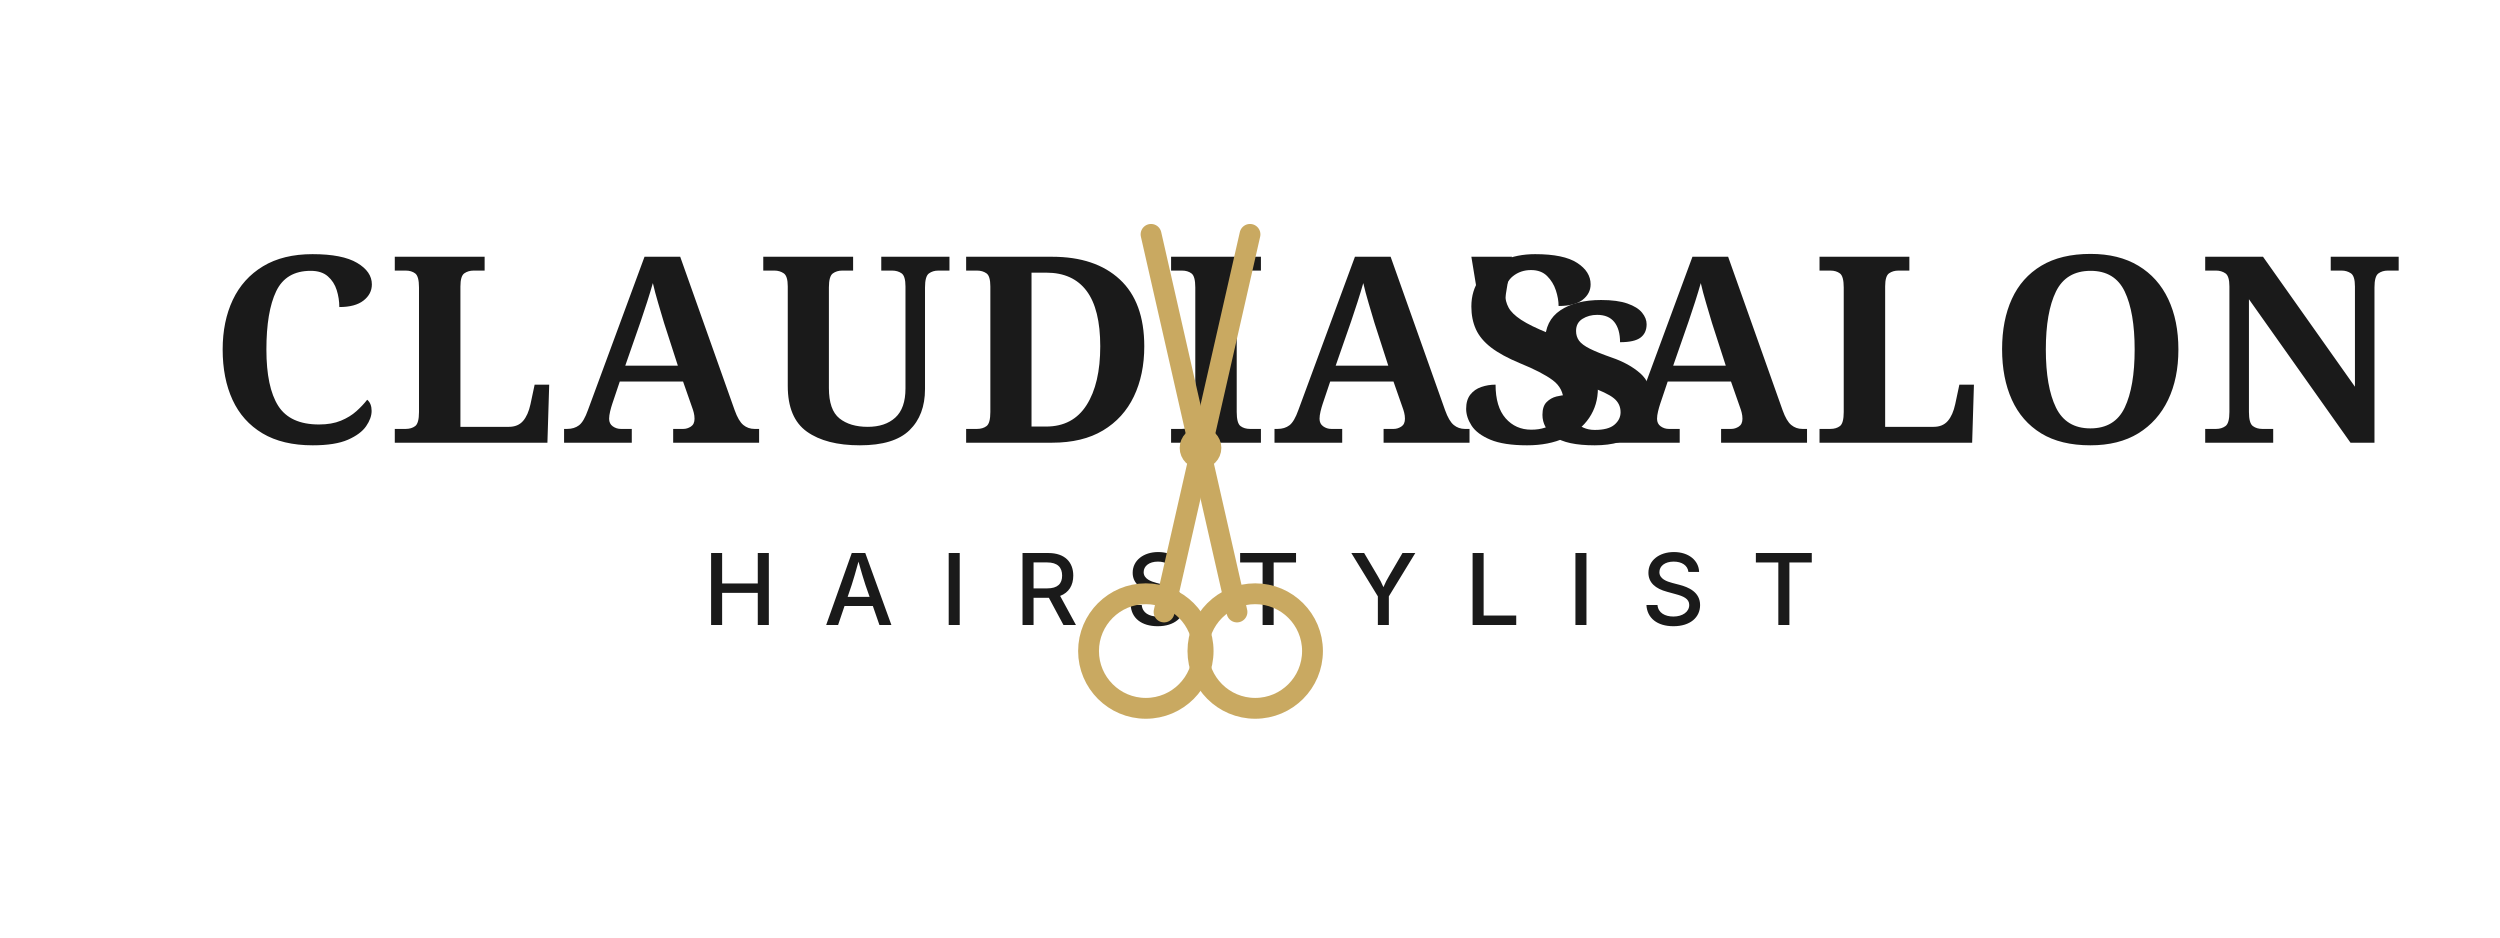
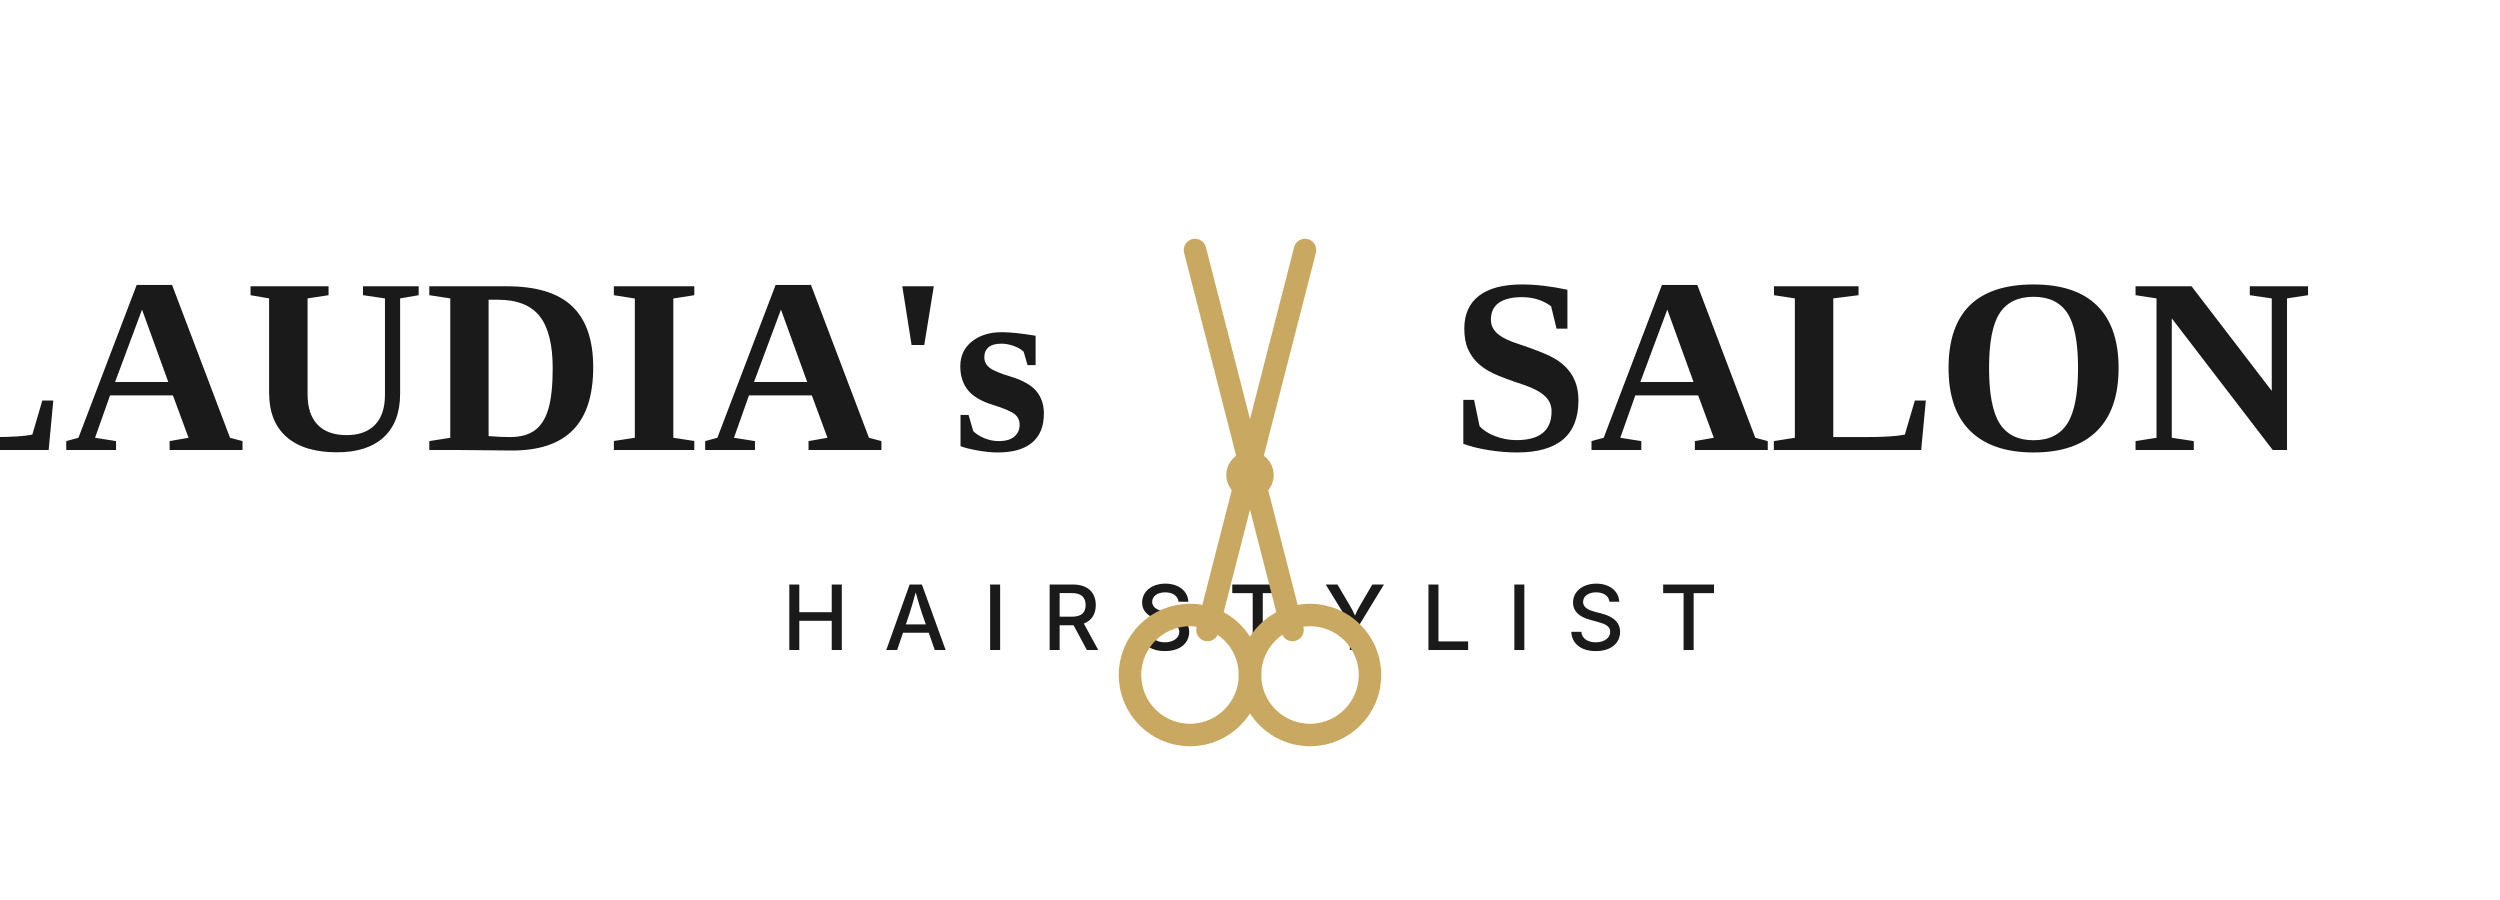
- <svg xmlns="http://www.w3.org/2000/svg" viewBox="0 0 960 360" width="960" height="360">
+ <svg xmlns="http://www.w3.org/2000/svg" viewBox="0 0 1000 360" width="1000" height="360">
  <style>
-     .brand { font-family: 'Cormorant Garamond', Georgia, serif; font-weight: 700; fill: #1A1A1A; letter-spacing: 2px; }
-     .sub   { font-family: 'Inter', sans-serif; font-weight: 500; fill: #1A1A1A; letter-spacing: 18px; }
+     .brand { font-family: 'Cormorant Garamond', 'Times New Roman', Georgia, serif; font-weight: 700; fill: #1A1A1A; }
+     .sub   { font-family: 'Inter', Helvetica, Arial, sans-serif; font-weight: 500; fill: #1A1A1A; letter-spacing: 14px; }
  </style>
-   <text x="80" y="170" class="brand" font-size="100">CLAUDIA's</text>
-   <text x="560" y="170" class="brand" font-size="100">SALON</text>
-   <text x="270" y="240" class="sub" font-size="38">HAIRSTYLIST</text>
-   <g transform="translate(460,80)" stroke="#C9A961" stroke-width="8" fill="none" stroke-linecap="round">
-     <circle cx="-20" cy="170" r="22" />
-     <circle cx="22" cy="170" r="22" />
-     <line x1="-13" y1="155" x2="20" y2="10" />
-     <line x1="15" y1="155" x2="-18" y2="10" />
-     <circle cx="1" cy="92" r="4" fill="#C9A961" />
+   <text x="420" y="180" class="brand" font-size="100" text-anchor="end">CLAUDIA's</text>
+   <text x="580" y="180" class="brand" font-size="100" text-anchor="start">SALON</text>
+   <text x="500" y="260" class="sub" font-size="36" text-anchor="middle">HAIRSTYLIST</text>
+   <g transform="translate(500,90)" stroke="#C9A961" stroke-width="9" fill="none" stroke-linecap="round">
+     <circle cx="-24" cy="180" r="24" />
+     <circle cx="24" cy="180" r="24" />
+     <line x1="-17" y1="162" x2="22" y2="10" />
+     <line x1="17" y1="162" x2="-22" y2="10" />
+     <circle cx="0" cy="100" r="5" fill="#C9A961" />
  </g>
</svg>
